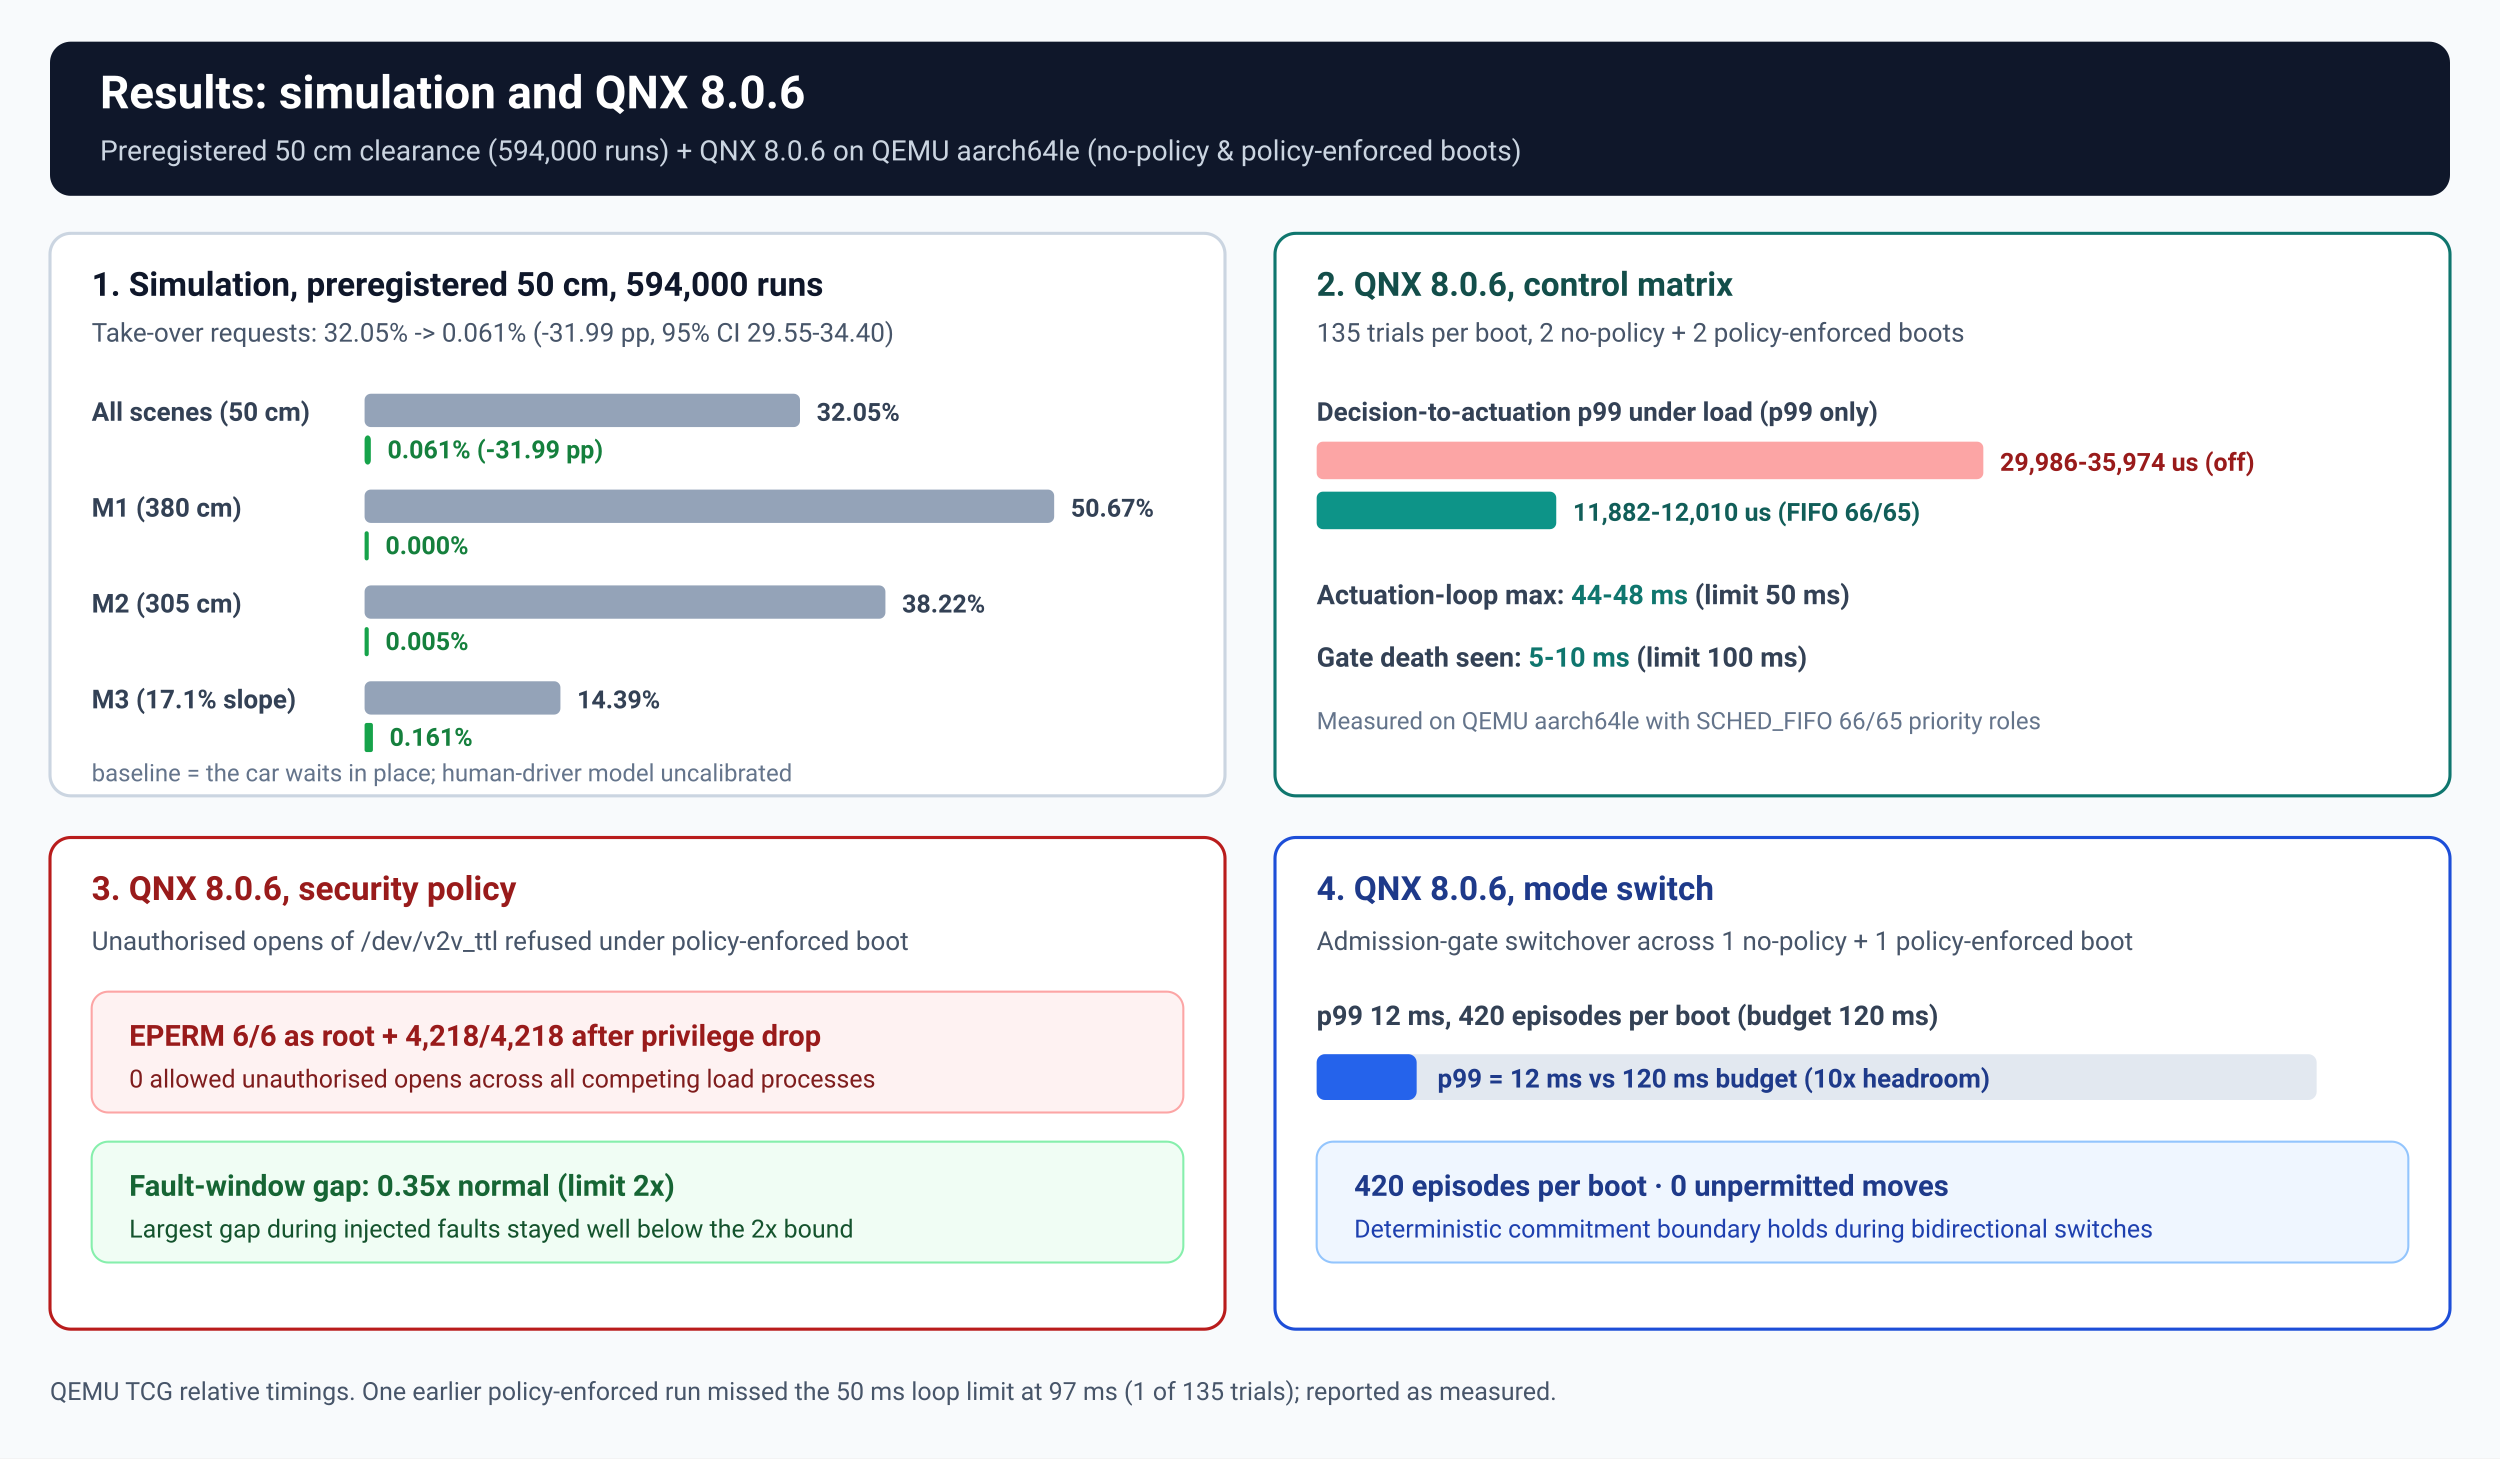
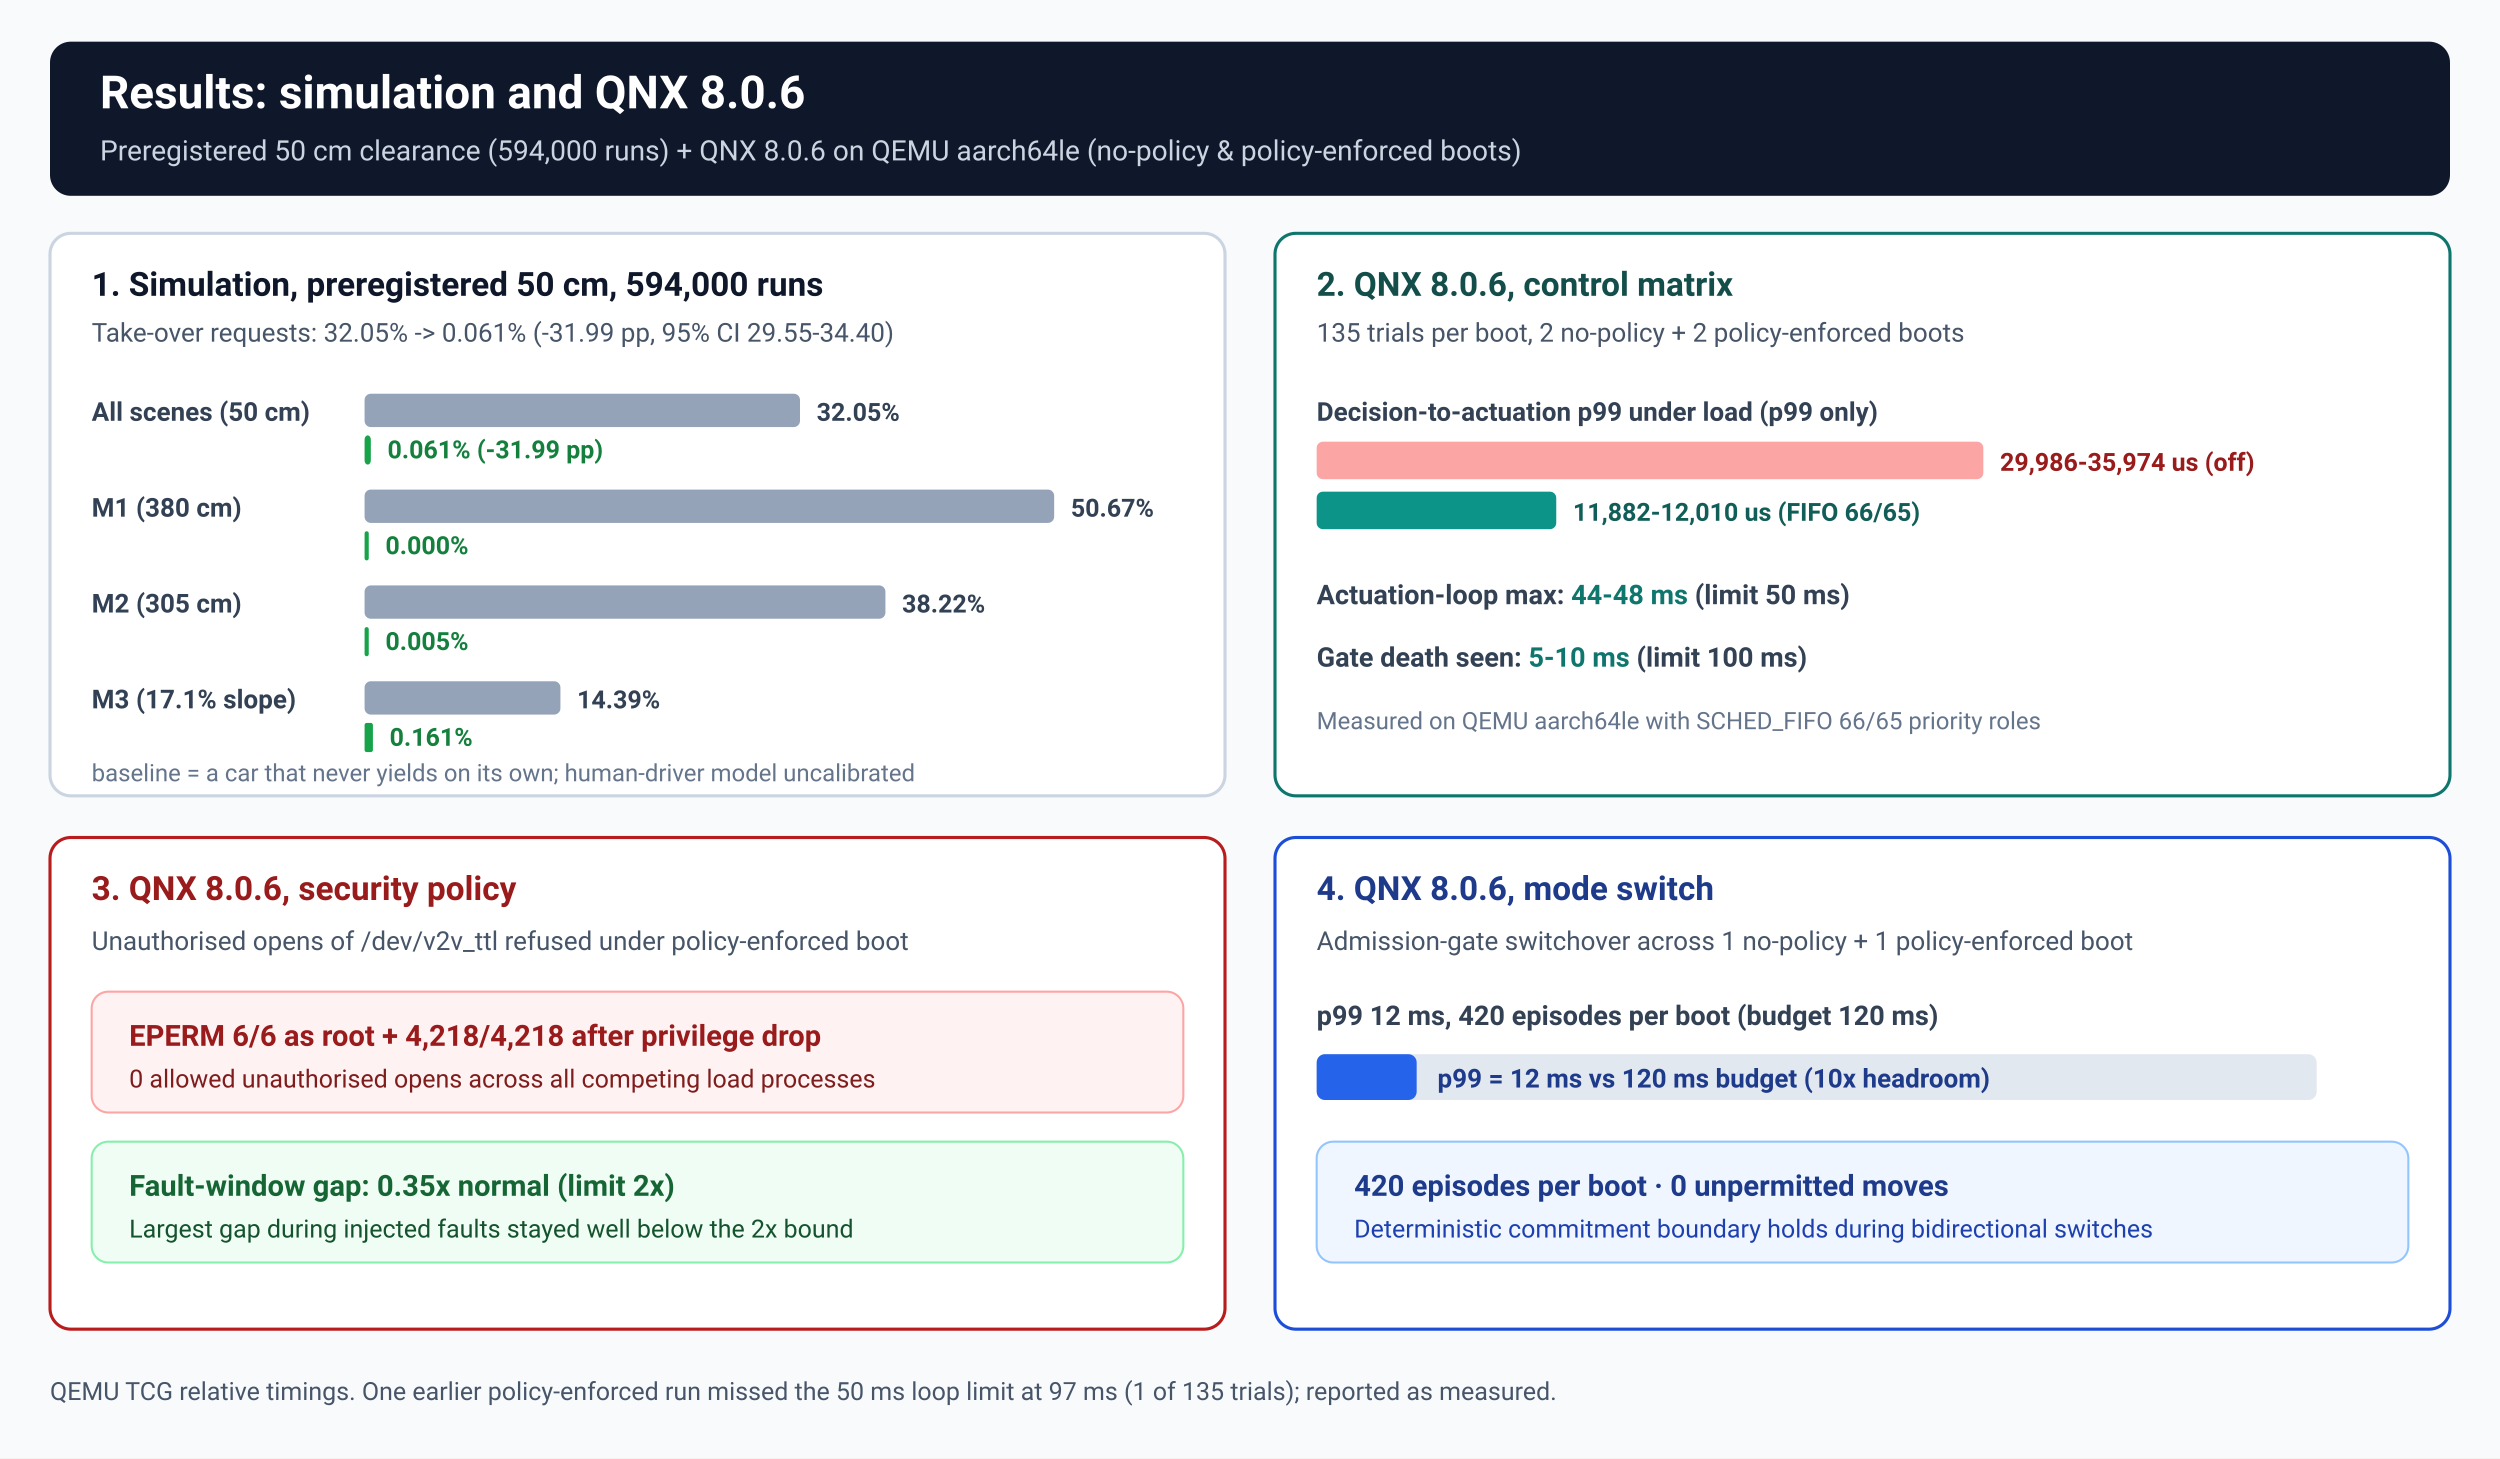
<svg xmlns="http://www.w3.org/2000/svg" viewBox="0 0 1200 700" width="1200" height="700" font-family="system-ui, -apple-system, Segoe UI, Roboto, Helvetica, Arial, sans-serif">
  <rect width="1200" height="700" fill="#f8fafc" />
  <rect x="24" y="20" width="1152" height="74" rx="10" fill="#0f172a" />
  <text x="48" y="52" fill="#ffffff" font-size="22" font-weight="700">Results: simulation and QNX 8.0.6</text>
  <text x="48" y="77" fill="#cbd5e1" font-size="13.5">Preregistered 50 cm clearance (594,000 runs) + QNX 8.0.6 on QEMU aarch64le (no-policy &amp; policy-enforced boots)</text>
  <rect x="24" y="112" width="564" height="270" rx="10" fill="#ffffff" stroke="#cbd5e1" stroke-width="1.5" />
  <text x="44" y="142" fill="#0f172a" font-size="16" font-weight="700">1. Simulation, preregistered 50 cm, 594,000 runs</text>
  <text x="44" y="164" fill="#475569" font-size="12.5">Take-over requests: 32.05% -&gt; 0.061% (-31.99 pp, 95% CI 29.55-34.40)</text>
  <text x="44" y="202" fill="#334155" font-size="12.5" font-weight="600">All scenes (50 cm)</text>
  <rect x="175" y="189" width="209" height="16" rx="3" fill="#94a3b8" />
  <text x="392" y="202" fill="#334155" font-size="12" font-weight="700">32.05%</text>
  <rect x="175" y="209" width="3" height="14" rx="2" fill="#16a34a" />
  <text x="186" y="220" fill="#15803d" font-size="12" font-weight="700">0.061% (-31.99 pp)</text>
  <text x="44" y="248" fill="#334155" font-size="12.5" font-weight="600">M1 (380 cm)</text>
  <rect x="175" y="235" width="331" height="16" rx="3" fill="#94a3b8" />
  <text x="514" y="248" fill="#334155" font-size="12" font-weight="700">50.67%</text>
  <rect x="175" y="255" width="2" height="14" rx="1" fill="#16a34a" />
  <text x="185" y="266" fill="#15803d" font-size="12" font-weight="700">0.000%</text>
  <text x="44" y="294" fill="#334155" font-size="12.5" font-weight="600">M2 (305 cm)</text>
  <rect x="175" y="281" width="250" height="16" rx="3" fill="#94a3b8" />
  <text x="433" y="294" fill="#334155" font-size="12" font-weight="700">38.22%</text>
  <rect x="175" y="301" width="2" height="14" rx="1" fill="#16a34a" />
  <text x="185" y="312" fill="#15803d" font-size="12" font-weight="700">0.005%</text>
  <text x="44" y="340" fill="#334155" font-size="12.5" font-weight="600">M3 (17.1% slope)</text>
  <rect x="175" y="327" width="94" height="16" rx="3" fill="#94a3b8" />
  <text x="277" y="340" fill="#334155" font-size="12" font-weight="700">14.39%</text>
  <rect x="175" y="347" width="4" height="14" rx="1" fill="#16a34a" />
  <text x="187" y="358" fill="#15803d" font-size="12" font-weight="700">0.161%</text>
-   <text x="44" y="375" fill="#64748b" font-size="11.5">baseline = the car waits in place; human-driver model uncalibrated</text>
+   <text x="44" y="375" fill="#64748b" font-size="11.5">baseline = a car that never yields on its own; human-driver model uncalibrated</text>
  <rect x="612" y="112" width="564" height="270" rx="10" fill="#ffffff" stroke="#0f766e" stroke-width="1.5" />
  <text x="632" y="142" fill="#134e4a" font-size="16" font-weight="700">2. QNX 8.0.6, control matrix</text>
  <text x="632" y="164" fill="#475569" font-size="12.5">135 trials per boot, 2 no-policy + 2 policy-enforced boots</text>
  <text x="632" y="202" fill="#334155" font-size="12.5" font-weight="600">Decision-to-actuation p99 under load (p99 only)</text>
  <rect x="632" y="212" width="320" height="18" rx="3" fill="#fca5a5" />
  <text x="960" y="226" fill="#991b1b" font-size="12" font-weight="700">29,986-35,974 us (off)</text>
  <rect x="632" y="236" width="115" height="18" rx="3" fill="#0d9488" />
  <text x="755" y="250" fill="#115e59" font-size="12" font-weight="700">11,882-12,010 us (FIFO 66/65)</text>
  <text x="632" y="290" fill="#334155" font-size="13" font-weight="600">Actuation-loop max: <tspan fill="#0f766e" font-weight="700">44-48 ms</tspan> (limit 50 ms)</text>
  <text x="632" y="320" fill="#334155" font-size="13" font-weight="600">Gate death seen: <tspan fill="#0f766e" font-weight="700">5-10 ms</tspan> (limit 100 ms)</text>
  <text x="632" y="350" fill="#64748b" font-size="11.5">Measured on QEMU aarch64le with SCHED_FIFO 66/65 priority roles</text>
  <rect x="24" y="402" width="564" height="236" rx="10" fill="#ffffff" stroke="#b91c1c" stroke-width="1.5" />
  <text x="44" y="432" fill="#991b1b" font-size="16" font-weight="700">3. QNX 8.0.6, security policy</text>
  <text x="44" y="456" fill="#475569" font-size="12.5">Unauthorised opens of /dev/v2v_ttl refused under policy-enforced boot</text>
  <rect x="44" y="476" width="524" height="58" rx="8" fill="#fef2f2" stroke="#fca5a5" />
  <text x="62" y="502" fill="#991b1b" font-size="14" font-weight="700">EPERM 6/6 as root + 4,218/4,218 after privilege drop</text>
  <text x="62" y="522" fill="#7f1d1d" font-size="12">0 allowed unauthorised opens across all competing load processes</text>
  <rect x="44" y="548" width="524" height="58" rx="8" fill="#f0fdf4" stroke="#86efac" />
  <text x="62" y="574" fill="#166534" font-size="14" font-weight="700">Fault-window gap: 0.35x normal (limit 2x)</text>
  <text x="62" y="594" fill="#14532d" font-size="12">Largest gap during injected faults stayed well below the 2x bound</text>
  <rect x="612" y="402" width="564" height="236" rx="10" fill="#ffffff" stroke="#1d4ed8" stroke-width="1.5" />
  <text x="632" y="432" fill="#1e3a8a" font-size="16" font-weight="700">4. QNX 8.0.6, mode switch</text>
  <text x="632" y="456" fill="#475569" font-size="12.5">Admission-gate switchover across 1 no-policy + 1 policy-enforced boot</text>
  <text x="632" y="492" fill="#334155" font-size="13" font-weight="600">p99 12 ms, 420 episodes per boot (budget 120 ms)</text>
  <rect x="632" y="506" width="480" height="22" rx="4" fill="#e2e8f0" />
  <rect x="632" y="506" width="48" height="22" rx="4" fill="#2563eb" />
  <text x="690" y="522" fill="#1e3a8a" font-size="12.5" font-weight="700">p99 = 12 ms vs 120 ms budget (10x headroom)</text>
  <rect x="632" y="548" width="524" height="58" rx="8" fill="#eff6ff" stroke="#93c5fd" />
  <text x="650" y="574" fill="#1e3a8a" font-size="14" font-weight="700">420 episodes per boot · 0 unpermitted moves</text>
  <text x="650" y="594" fill="#1e40af" font-size="12">Deterministic commitment boundary holds during bidirectional switches</text>
  <text x="24" y="672" fill="#475569" font-size="12">QEMU TCG relative timings. One earlier policy-enforced run missed the 50 ms loop limit at 97 ms (1 of 135 trials); reported as measured.</text>
</svg>
